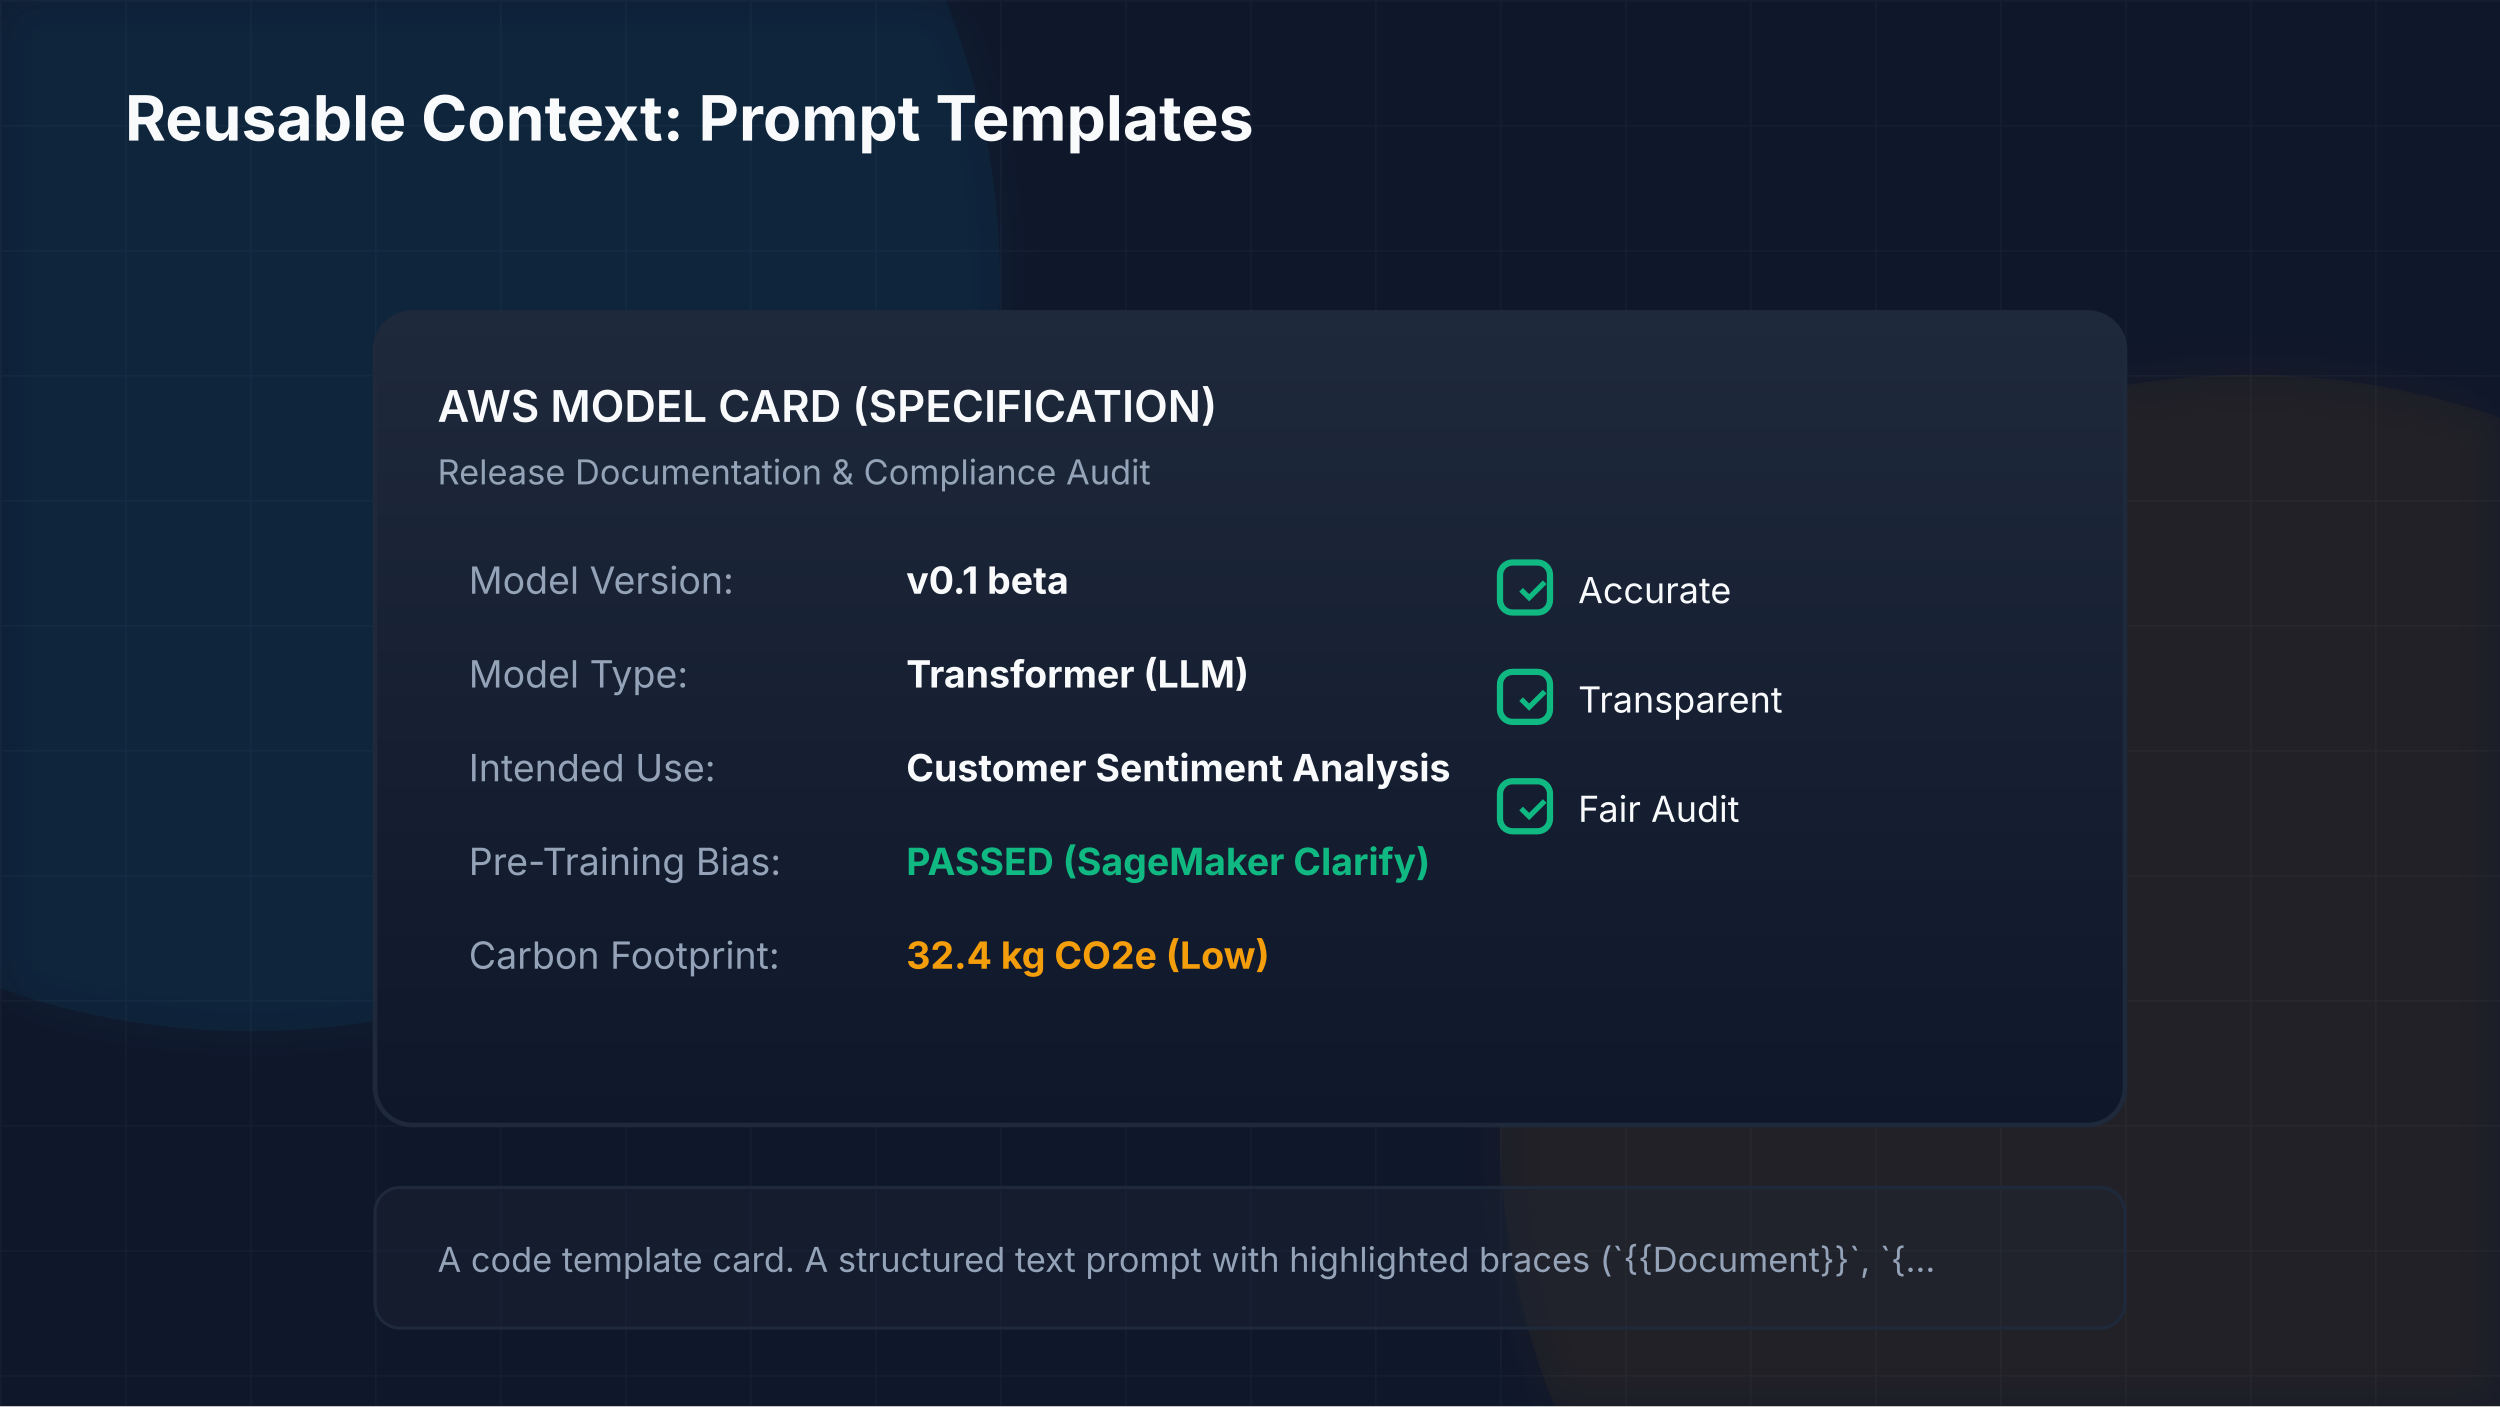
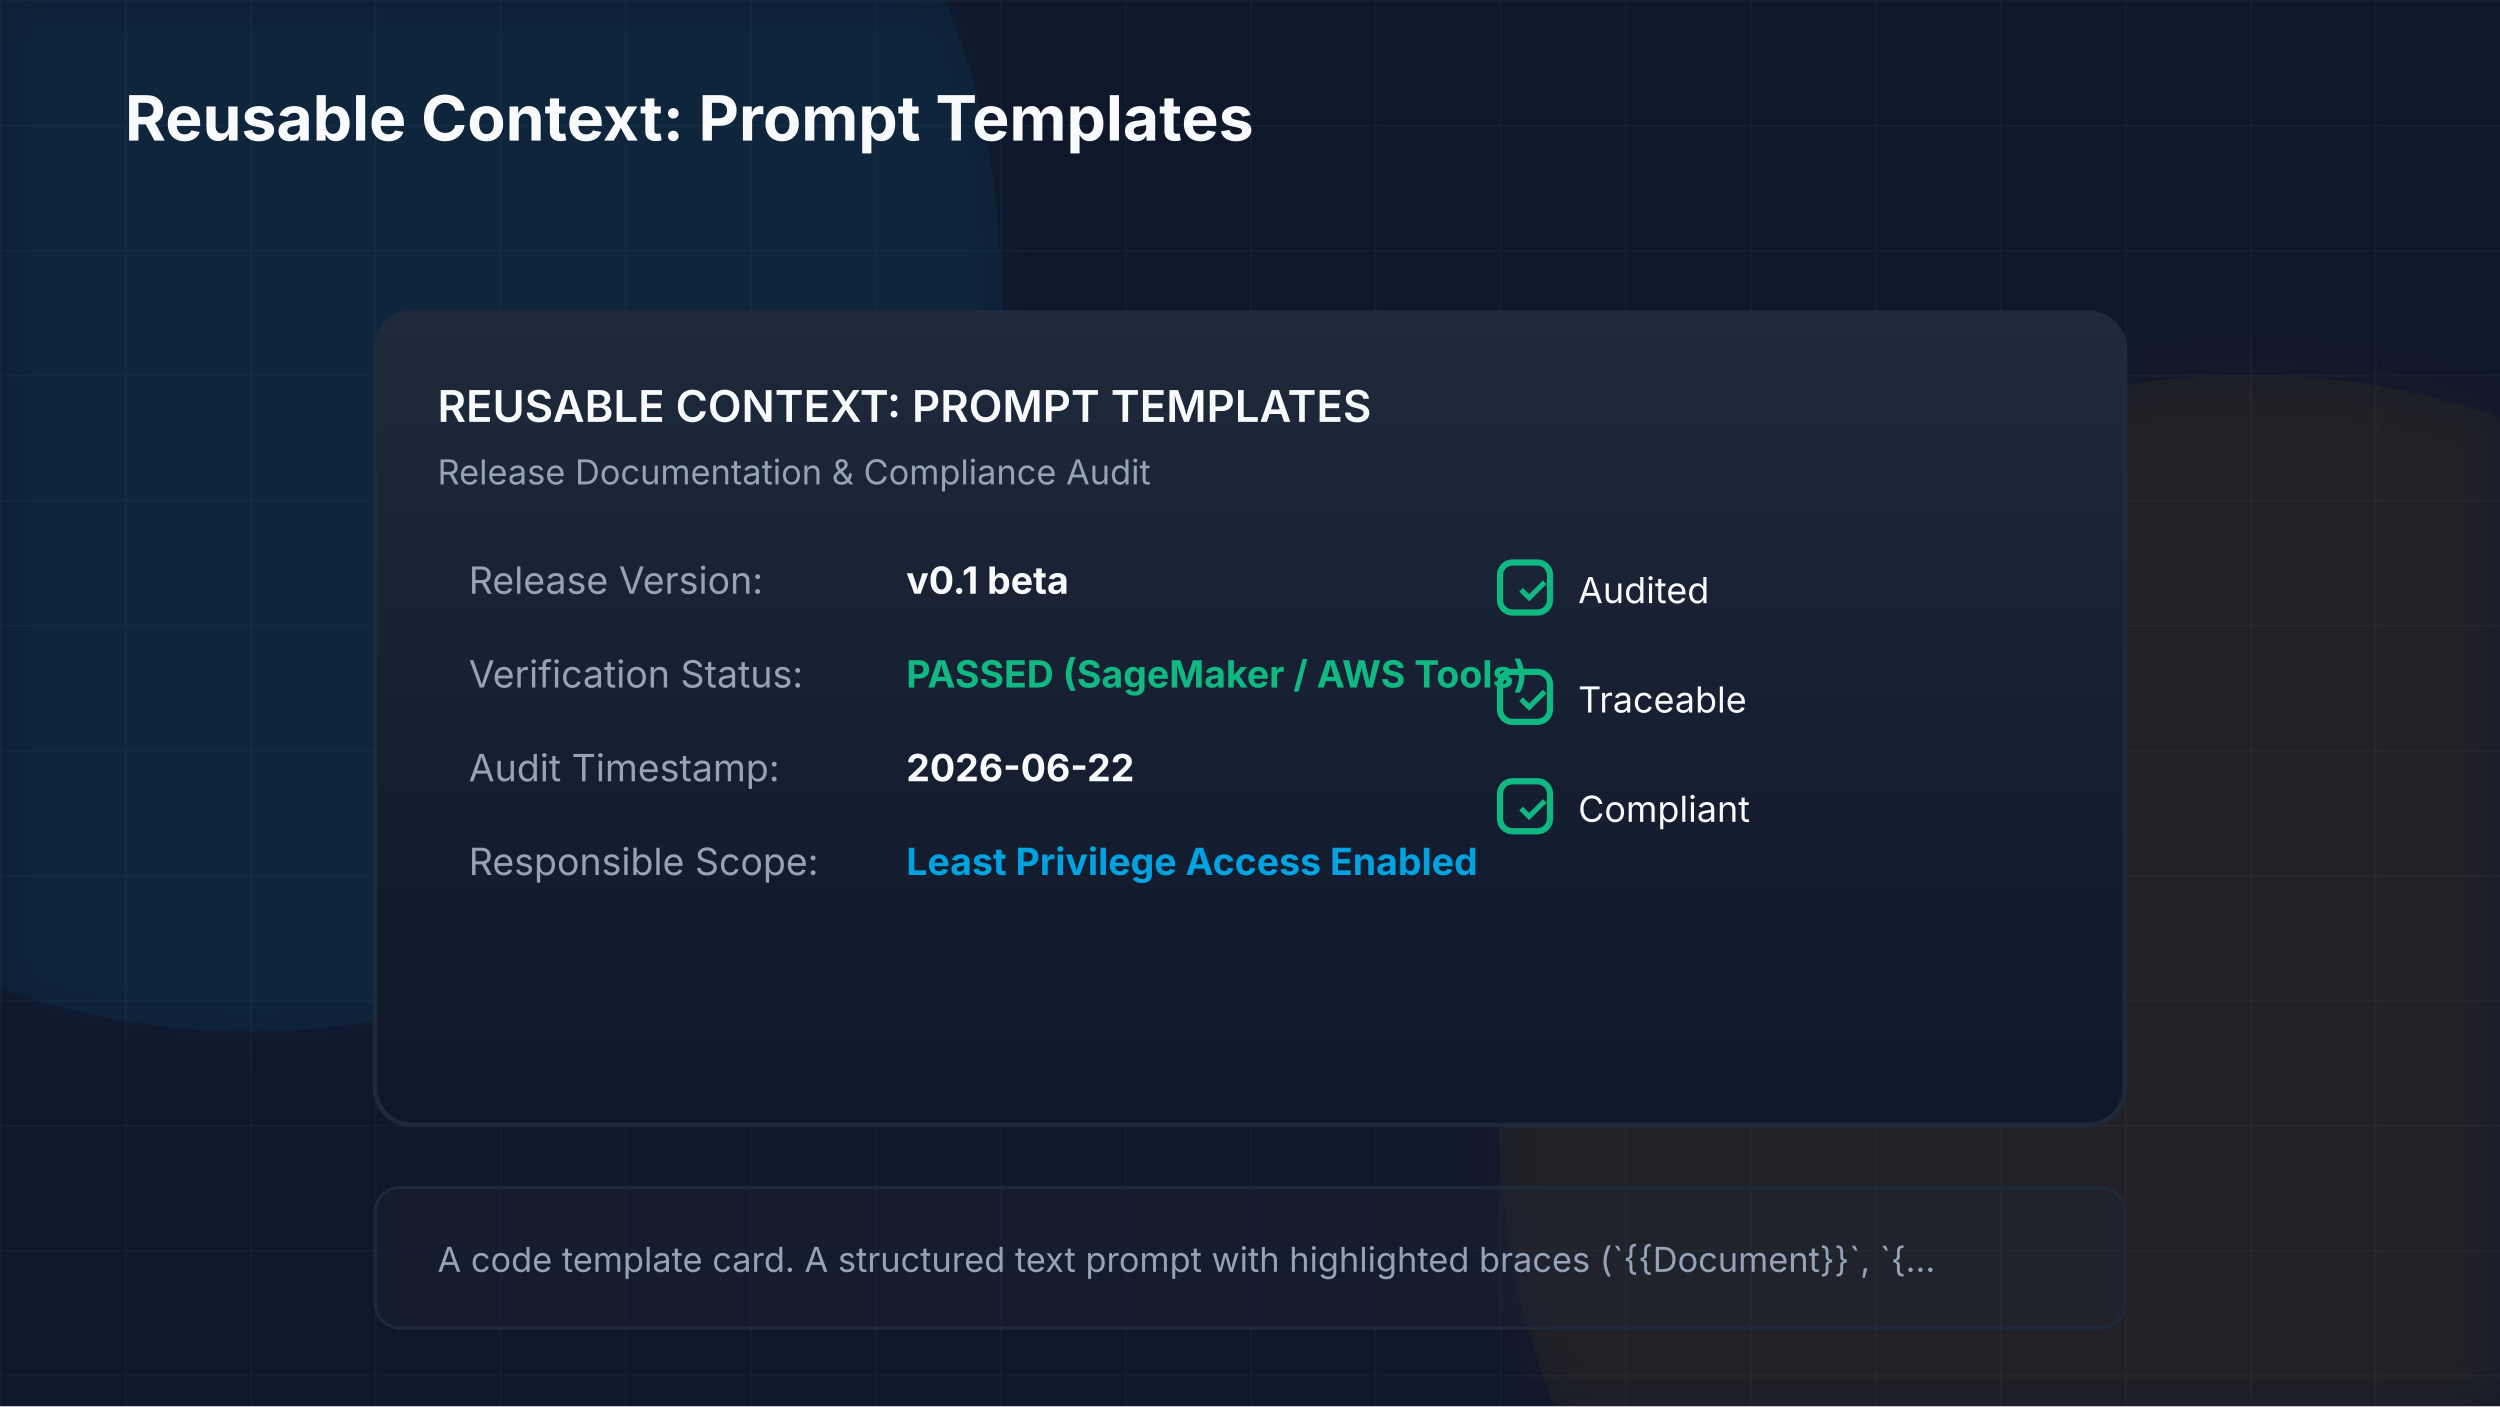
<svg xmlns="http://www.w3.org/2000/svg" viewBox="0 0 800 450" width="100%" height="100%">
  <defs>
    <linearGradient id="aws-orange" x1="0%" y1="0%" x2="100%" y2="100%">
      <stop offset="0%" stop-color="#FF9900" />
      <stop offset="100%" stop-color="#FFC400" />
    </linearGradient>
    <linearGradient id="cloud-blue" x1="0%" y1="0%" x2="100%" y2="100%">
      <stop offset="0%" stop-color="#00A3E0" />
      <stop offset="100%" stop-color="#1D70B8" />
    </linearGradient>
    <linearGradient id="success-green" x1="0%" y1="0%" x2="100%" y2="100%">
      <stop offset="0%" stop-color="#10B981" />
      <stop offset="100%" stop-color="#059669" />
    </linearGradient>
    <linearGradient id="alert-red" x1="0%" y1="0%" x2="100%" y2="100%">
      <stop offset="0%" stop-color="#EF4444" />
      <stop offset="100%" stop-color="#DC2626" />
    </linearGradient>
    <linearGradient id="warning-gold" x1="0%" y1="0%" x2="100%" y2="100%">
      <stop offset="0%" stop-color="#F59E0B" />
      <stop offset="100%" stop-color="#D97706" />
    </linearGradient>
    <linearGradient id="dark-card" x1="0%" y1="0%" x2="0%" y2="100%">
      <stop offset="0%" stop-color="#1E293B" />
      <stop offset="100%" stop-color="#0F172A" />
    </linearGradient>
    <linearGradient id="purple-glow" x1="0%" y1="0%" x2="100%" y2="100%">
      <stop offset="0%" stop-color="#8B5CF6" />
      <stop offset="100%" stop-color="#6D28D9" />
    </linearGradient>
    <filter id="glow-orange" x="-20%" y="-20%" width="140%" height="140%">
      <feGaussianBlur stdDeviation="8" result="blur" />
      <feComposite in="SourceGraphic" in2="blur" operator="over" />
    </filter>
    <filter id="glow-blue" x="-20%" y="-20%" width="140%" height="140%">
      <feGaussianBlur stdDeviation="8" result="blur" />
      <feComposite in="SourceGraphic" in2="blur" operator="over" />
    </filter>
    <pattern id="grid" width="40" height="40" patternUnits="userSpaceOnUse">
      <path d="M 40 0 L 0 0 0 40" fill="none" stroke="rgba(148, 163, 184, 0.05)" stroke-width="1" />
    </pattern>
  </defs>
  <rect width="800" height="450" fill="#0F172A" />
  <rect width="800" height="450" fill="url(#grid)" />
  <circle cx="80.0" cy="90.0" r="240.0" fill="rgba(0, 163, 224, 0.05)" filter="url(#glow-blue)" />
  <circle cx="720.0" cy="360.0" r="240.0" fill="rgba(255, 153, 0, 0.04)" filter="url(#glow-orange)" />
  <text x="40" y="45" font-family="Inter, system-ui, sans-serif" font-size="20" font-weight="700" fill="#F8FAFC">Reusable Context: Prompt Templates</text>
  <rect x="120" y="100" width="560" height="260" rx="12" fill="url(#dark-card)" stroke="#1E293B" stroke-width="1.5" />
-   <text x="140" y="135" font-family="Inter, system-ui, sans-serif" font-size="14" font-weight="600" fill="#F8FAFC">AWS MODEL CARD (SPECIFICATION)</text>
+   <text x="140" y="135" font-family="Inter, system-ui, sans-serif" font-size="14" font-weight="600" fill="#F8FAFC">REUSABLE CONTEXT: PROMPT TEMPLATES</text>
  <text x="140" y="155" font-family="Inter, system-ui, sans-serif" font-size="11" fill="#94A3B8">Release Documentation &amp; Compliance Audit</text>
  <g transform="translate(150, 175)">
-     <text x="0" y="15" font-family="Inter" font-size="12" fill="#94A3B8">Model Version:</text>
+     <text x="0" y="15" font-family="Inter" font-size="12" fill="#94A3B8">Release Version:</text>
    <text x="140" y="15" font-family="Inter" font-size="12" font-weight="700" fill="#F8FAFC">v0.1 beta</text>
-     <text x="0" y="45" font-family="Inter" font-size="12" fill="#94A3B8">Model Type:</text>
-     <text x="140" y="45" font-family="Inter" font-size="12" font-weight="700" fill="#F8FAFC">Transformer (LLM)</text>
-     <text x="0" y="75" font-family="Inter" font-size="12" fill="#94A3B8">Intended Use:</text>
-     <text x="140" y="75" font-family="Inter" font-size="12" font-weight="700" fill="#F8FAFC">Customer Sentiment Analysis</text>
-     <text x="0" y="105" font-family="Inter" font-size="12" fill="#94A3B8">Pre-Training Bias:</text>
-     <text x="140" y="105" font-family="Inter" font-size="12" font-weight="700" fill="#10B981">PASSED (SageMaker Clarify)</text>
-     <text x="0" y="135" font-family="Inter" font-size="12" fill="#94A3B8">Carbon Footprint:</text>
-     <text x="140" y="135" font-family="Inter" font-size="12" font-weight="700" fill="#F59E0B">32.4 kg CO2e (Low)</text>
+     <text x="0" y="45" font-family="Inter" font-size="12" fill="#94A3B8">Verification Status:</text>
+     <text x="140" y="45" font-family="Inter" font-size="12" font-weight="700" fill="#10B981">PASSED (SageMaker / AWS Tools)</text>
+     <text x="0" y="75" font-family="Inter" font-size="12" fill="#94A3B8">Audit Timestamp:</text>
+     <text x="140" y="75" font-family="Inter" font-size="12" font-weight="700" fill="#F8FAFC">2026-06-22</text>
+     <text x="0" y="105" font-family="Inter" font-size="12" fill="#94A3B8">Responsible Scope:</text>
+     <text x="140" y="105" font-family="Inter" font-size="12" font-weight="700" fill="#00A3E0">Least Privilege Access Enabled</text>
  </g>
  <g transform="translate(480, 175)">
    <rect x="0" y="5" width="16" height="16" rx="4" fill="none" stroke="#10B981" stroke-width="2" />
    <text x="5" y="18" font-family="Inter" font-size="12" fill="#10B981" font-weight="700">✓</text>
-     <text x="25" y="18" font-family="Inter" font-size="11.5" fill="#F8FAFC">Accurate</text>
+     <text x="25" y="18" font-family="Inter" font-size="11.5" fill="#F8FAFC">Audited</text>
    <rect x="0" y="40" width="16" height="16" rx="4" fill="none" stroke="#10B981" stroke-width="2" />
    <text x="5" y="53" font-family="Inter" font-size="12" fill="#10B981" font-weight="700">✓</text>
-     <text x="25" y="53" font-family="Inter" font-size="11.5" fill="#F8FAFC">Transparent</text>
+     <text x="25" y="53" font-family="Inter" font-size="11.5" fill="#F8FAFC">Traceable</text>
    <rect x="0" y="75" width="16" height="16" rx="4" fill="none" stroke="#10B981" stroke-width="2" />
    <text x="5" y="88" font-family="Inter" font-size="12" fill="#10B981" font-weight="700">✓</text>
-     <text x="25" y="88" font-family="Inter" font-size="11.5" fill="#F8FAFC">Fair Audit</text>
+     <text x="25" y="88" font-family="Inter" font-size="11.5" fill="#F8FAFC">Compliant</text>
  </g>
  <rect x="120" y="380" width="560" height="45" rx="8" fill="rgba(30,41,59,0.3)" stroke="#1E293B" stroke-width="1" />
  <text x="140" y="407" font-family="Inter" font-size="11" fill="#94A3B8">A code template card. A structured text prompt with highlighted braces (`{{Document}}`, `{...</text>
</svg>
